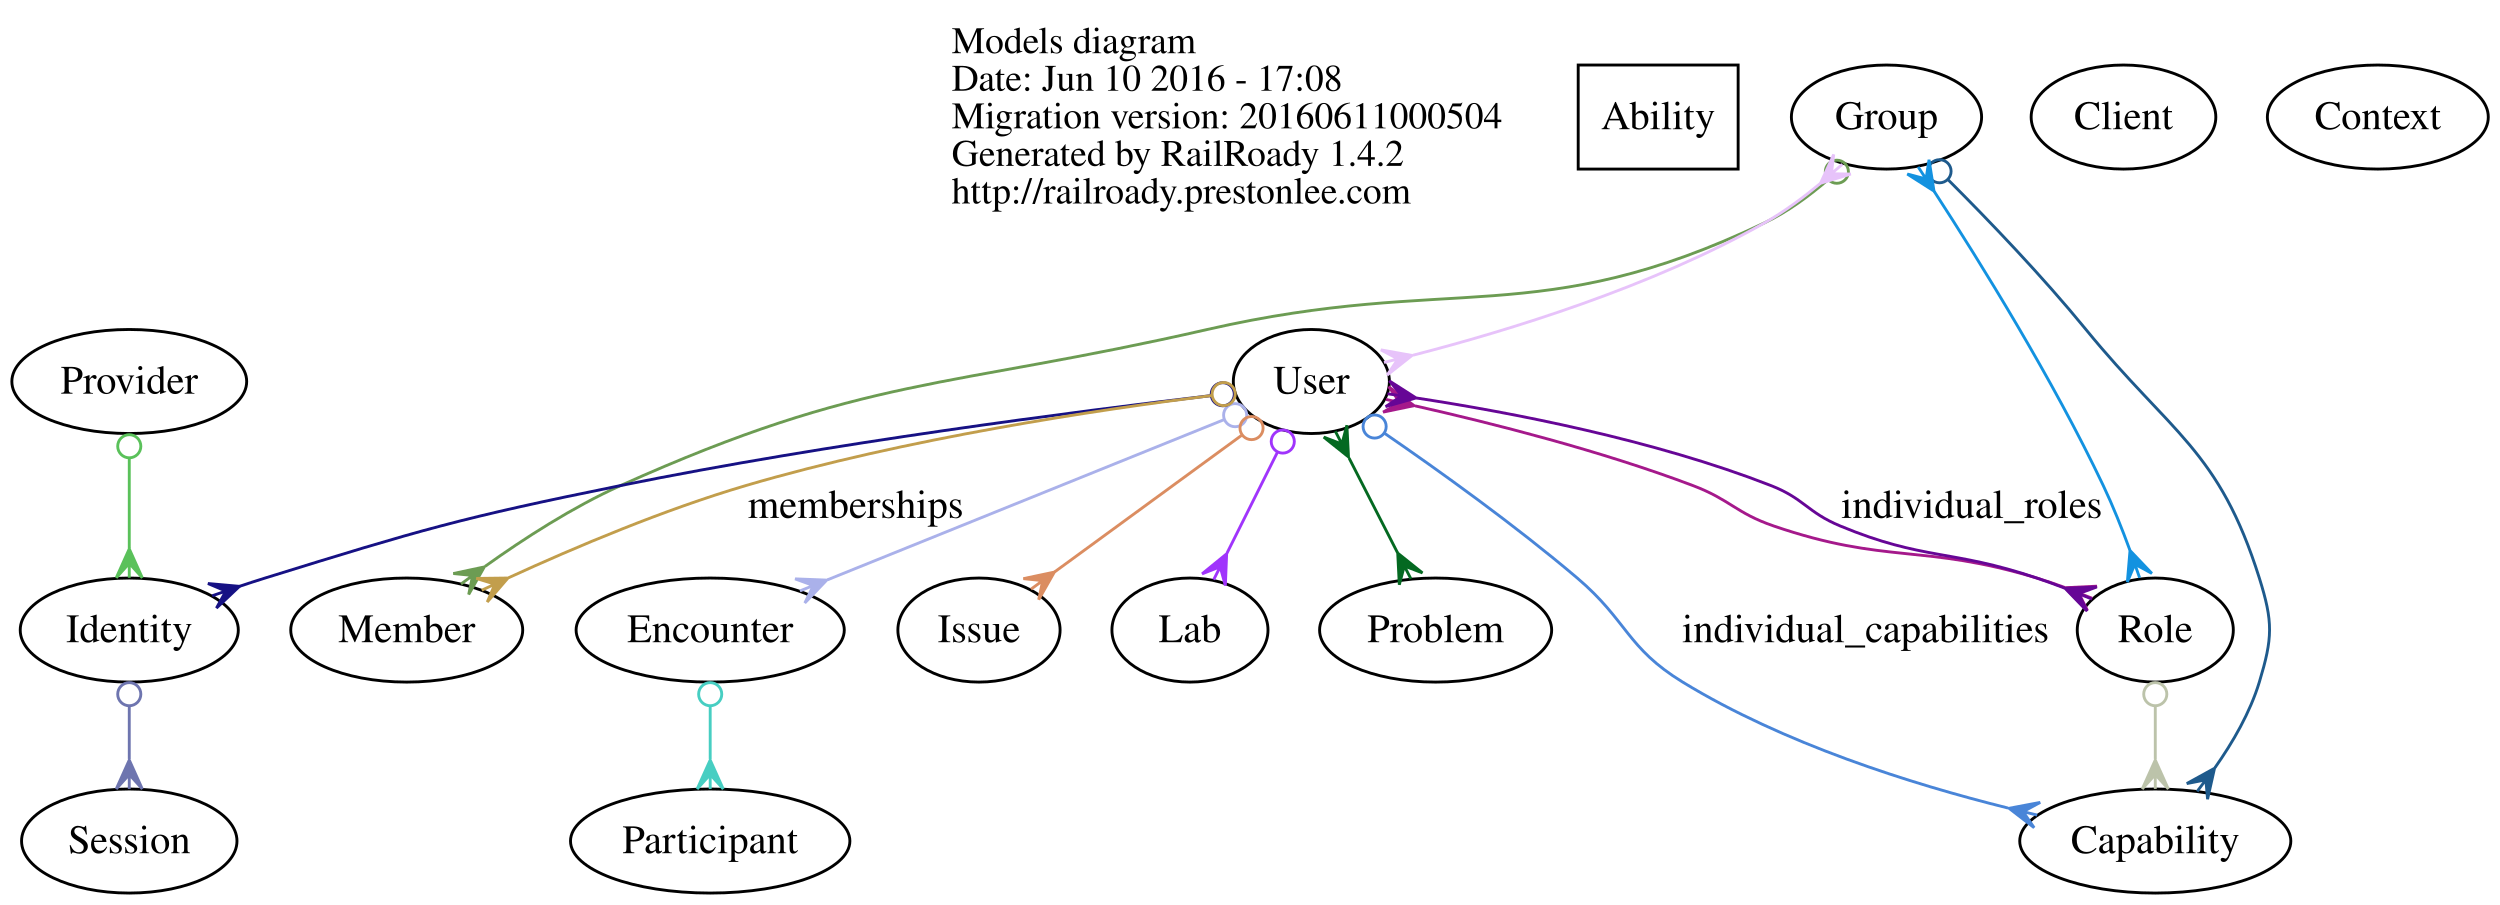
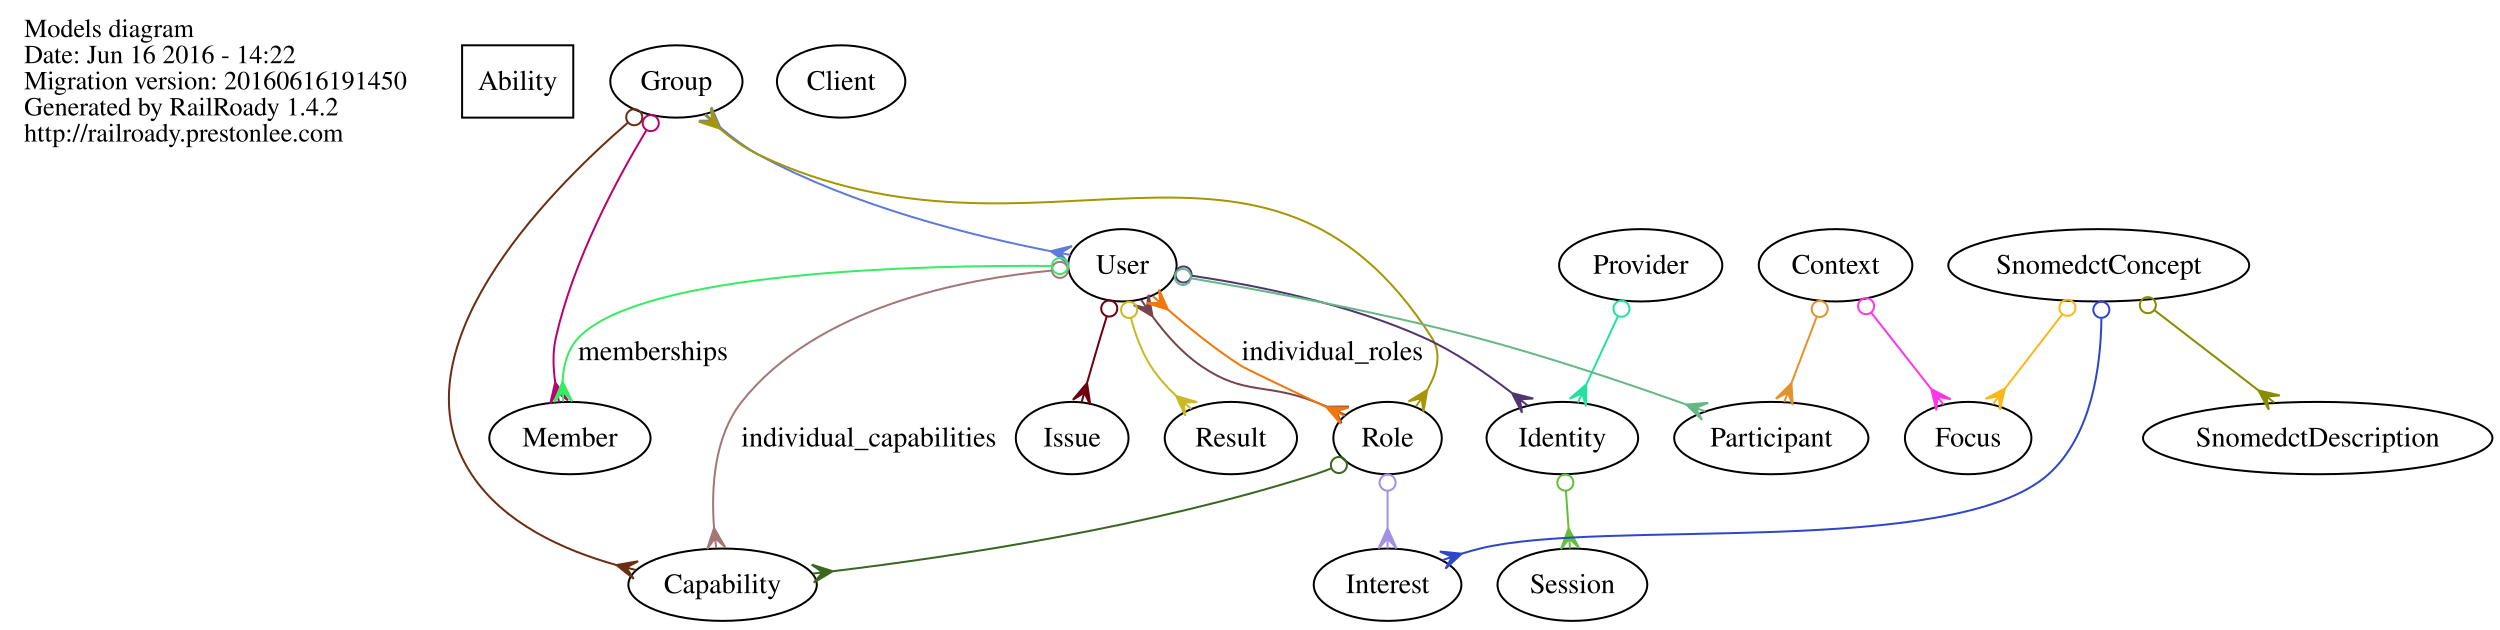
- <svg xmlns="http://www.w3.org/2000/svg" width="865pt" height="313pt" viewBox="0.00 0.00 864.67 313.00">
+ <svg xmlns="http://www.w3.org/2000/svg" width="1244pt" height="313pt" viewBox="0.00 0.00 1244.42 313.00">
  <g id="graph0" class="graph" transform="scale(1 1) rotate(0) translate(4 309)">
-     <polygon fill="none" stroke="none" points="-4,4 -4,-309 860.672,-309 860.672,4 -4,4" />
+     <polygon fill="none" stroke="none" points="-4,4 -4,-309 1240.42,-309 1240.42,4 -4,4" />
    <g id="node1" class="node">
-       <text text-anchor="start" x="325.113" y="-290.6" font-family="Times,serif" font-size="13.00">Models diagram</text>
-       <text text-anchor="start" x="325.113" y="-277.6" font-family="Times,serif" font-size="13.00">Date: Jun 10 2016 - 17:08</text>
-       <text text-anchor="start" x="325.113" y="-264.6" font-family="Times,serif" font-size="13.00">Migration version: 20160611000504</text>
-       <text text-anchor="start" x="325.113" y="-251.6" font-family="Times,serif" font-size="13.00">Generated by RailRoady 1.4.2</text>
-       <text text-anchor="start" x="325.113" y="-238.6" font-family="Times,serif" font-size="13.00">http://railroady.prestonlee.com</text>
+       <text text-anchor="start" x="8" y="-290.6" font-family="Times,serif" font-size="13.00">Models diagram</text>
+       <text text-anchor="start" x="8" y="-277.6" font-family="Times,serif" font-size="13.00">Date: Jun 16 2016 - 14:22</text>
+       <text text-anchor="start" x="8" y="-264.6" font-family="Times,serif" font-size="13.00">Migration version: 20160616191450</text>
+       <text text-anchor="start" x="8" y="-251.6" font-family="Times,serif" font-size="13.00">Generated by RailRoady 1.4.2</text>
+       <text text-anchor="start" x="8" y="-238.6" font-family="Times,serif" font-size="13.00">http://railroady.prestonlee.com</text>
    </g>
    <g id="node2" class="node">
-       <polygon fill="none" stroke="black" points="597.232,-286.5 541.892,-286.5 541.892,-250.5 597.232,-250.5 597.232,-286.5" />
-       <text text-anchor="middle" x="569.562" y="-264.3" font-family="Times,serif" font-size="14.00">Ability</text>
+       <polygon fill="none" stroke="black" points="281.358,-286.5 226.018,-286.5 226.018,-250.5 281.358,-250.5 281.358,-286.5" />
+       <text text-anchor="middle" x="253.688" y="-264.3" font-family="Times,serif" font-size="14.00">Ability</text>
    </g>
    <g id="node3" class="node">
-       <ellipse fill="none" stroke="black" cx="741.562" cy="-18" rx="46.898" ry="18" />
-       <text text-anchor="middle" x="741.562" y="-13.8" font-family="Times,serif" font-size="14.00">Capability</text>
+       <ellipse fill="none" stroke="black" cx="355.688" cy="-18" rx="46.898" ry="18" />
+       <text text-anchor="middle" x="355.688" y="-13.8" font-family="Times,serif" font-size="14.00">Capability</text>
    </g>
    <g id="node4" class="node">
-       <ellipse fill="none" stroke="black" cx="730.562" cy="-268.5" rx="31.948" ry="18" />
-       <text text-anchor="middle" x="730.562" y="-264.3" font-family="Times,serif" font-size="14.00">Client</text>
+       <ellipse fill="none" stroke="black" cx="414.688" cy="-268.5" rx="31.948" ry="18" />
+       <text text-anchor="middle" x="414.688" y="-264.3" font-family="Times,serif" font-size="14.00">Client</text>
    </g>
    <g id="node5" class="node">
-       <ellipse fill="none" stroke="black" cx="818.562" cy="-268.5" rx="38.22" ry="18" />
-       <text text-anchor="middle" x="818.562" y="-264.3" font-family="Times,serif" font-size="14.00">Context</text>
+       <ellipse fill="none" stroke="black" cx="909.688" cy="-177" rx="38.22" ry="18" />
+       <text text-anchor="middle" x="909.688" y="-172.8" font-family="Times,serif" font-size="14.00">Context</text>
    </g>
    <g id="node6" class="node">
-       <ellipse fill="none" stroke="black" cx="241.562" cy="-91" rx="46.396" ry="18" />
-       <text text-anchor="middle" x="241.562" y="-86.8" font-family="Times,serif" font-size="14.00">Encounter</text>
+       <ellipse fill="none" stroke="black" cx="975.688" cy="-91" rx="31.472" ry="18" />
+       <text text-anchor="middle" x="975.688" y="-86.8" font-family="Times,serif" font-size="14.00">Focus</text>
+     </g>
+     <g id="edge2" class="edge">
+       <path fill="none" stroke="#fd36e6" d="M927.403,-153.453C936.575,-141.78 947.768,-127.535 957.067,-115.699" />
+       <ellipse fill="none" stroke="#fd36e6" cx="924.885" cy="-156.659" rx="4" ry="4" />
+       <polygon fill="#fd36e6" stroke="#fd36e6" points="957.269,-115.442 966.986,-110.359 960.358,-111.51 963.448,-107.578 963.448,-107.578 963.448,-107.578 960.358,-111.51 959.909,-104.798 957.269,-115.442 957.269,-115.442" />
    </g>
    <g id="node12" class="node">
-       <ellipse fill="none" stroke="black" cx="241.562" cy="-18" rx="48.334" ry="18" />
-       <text text-anchor="middle" x="241.562" y="-13.8" font-family="Times,serif" font-size="14.00">Participant</text>
+       <ellipse fill="none" stroke="black" cx="877.688" cy="-91" rx="48.334" ry="18" />
+       <text text-anchor="middle" x="877.688" y="-86.8" font-family="Times,serif" font-size="14.00">Participant</text>
    </g>
    <g id="edge1" class="edge">
-       <path fill="none" stroke="#47cec2" d="M241.562,-64.791C241.562,-58.832 241.562,-52.45 241.562,-46.399" />
-       <ellipse fill="none" stroke="#47cec2" cx="241.562" cy="-68.813" rx="4" ry="4" />
-       <polygon fill="#47cec2" stroke="#47cec2" points="241.562,-46.029 246.062,-36.029 241.562,-41.029 241.562,-36.029 241.562,-36.029 241.562,-36.029 241.562,-41.029 237.062,-36.029 241.562,-46.029 241.562,-46.029" />
+       <path fill="none" stroke="#e1932e" d="M900.307,-151.374C896.372,-141.045 891.788,-129.014 887.78,-118.493" />
+       <ellipse fill="none" stroke="#e1932e" cx="901.788" cy="-155.263" rx="4" ry="4" />
+       <polygon fill="#e1932e" stroke="#e1932e" points="887.714,-118.318 888.359,-107.371 885.934,-113.646 884.154,-108.973 884.154,-108.973 884.154,-108.973 885.934,-113.646 879.949,-110.575 887.714,-118.318 887.714,-118.318" />
    </g>
    <g id="node7" class="node">
-       <ellipse fill="none" stroke="black" cx="648.562" cy="-268.5" rx="32.908" ry="18" />
-       <text text-anchor="middle" x="648.562" y="-264.3" font-family="Times,serif" font-size="14.00">Group</text>
+       <ellipse fill="none" stroke="black" cx="332.688" cy="-268.5" rx="32.908" ry="18" />
+       <text text-anchor="middle" x="332.688" y="-264.3" font-family="Times,serif" font-size="14.00">Group</text>
+     </g>
+     <g id="edge5" class="edge">
+       <path fill="none" stroke="#6b2e10" d="M308.428,-247.903C266.987,-212.003 190.729,-133.79 230.688,-73 246.692,-48.652 276.261,-35.232 302.623,-27.861" />
+       <ellipse fill="none" stroke="#6b2e10" cx="311.712" cy="-250.699" rx="4" ry="4" />
+       <polygon fill="#6b2e10" stroke="#6b2e10" points="302.847,-27.803 313.651,-29.681 307.691,-26.562 312.535,-25.322 312.535,-25.322 312.535,-25.322 307.691,-26.562 311.418,-20.962 302.847,-27.803 302.847,-27.803" />
+     </g>
+     <g id="node11" class="node">
+       <ellipse fill="none" stroke="black" cx="279.688" cy="-91" rx="40.132" ry="18" />
+       <text text-anchor="middle" x="279.688" y="-86.8" font-family="Times,serif" font-size="14.00">Member</text>
+     </g>
+     <g id="edge3" class="edge">
+       <path fill="none" stroke="#b8026f" d="M317.669,-244.084C302.882,-219.525 281.3,-179.253 272.688,-141 271.09,-133.903 271.314,-126.141 272.331,-118.931" />
+       <ellipse fill="none" stroke="#b8026f" cx="319.928" cy="-247.771" rx="4" ry="4" />
+       <polygon fill="#b8026f" stroke="#b8026f" points="272.371,-118.721 278.684,-109.755 273.318,-113.812 274.266,-108.902 274.266,-108.902 274.266,-108.902 273.318,-113.812 269.847,-108.05 272.371,-118.721 272.371,-118.721" />
+     </g>
+     <g id="node19" class="node">
+       <ellipse fill="none" stroke="black" cx="554.688" cy="-177" rx="27" ry="18" />
+       <text text-anchor="middle" x="554.688" y="-172.8" font-family="Times,serif" font-size="14.00">User</text>
    </g>
    <g id="edge4" class="edge">
-       <path fill="none" stroke="#1e5a8c" d="M669.823,-246.863C683.937,-232.762 702.558,-213.369 717.562,-195 747.045,-158.906 763.586,-153.46 777.562,-109 782.361,-93.736 782.199,-88.314 777.562,-73 774.379,-62.486 768.398,-52.147 762.213,-43.376" />
-       <ellipse fill="none" stroke="#1e5a8c" cx="666.913" cy="-249.748" rx="4" ry="4" />
-       <polygon fill="#1e5a8c" stroke="#1e5a8c" points="762.062,-43.175 759.654,-32.476 759.059,-39.177 756.056,-35.179 756.056,-35.179 756.056,-35.179 759.059,-39.177 752.458,-37.882 762.062,-43.175 762.062,-43.175" />
+       <path fill="none" stroke="#5e7add" d="M354.571,-245.579C360.421,-240.584 366.991,-235.674 373.688,-232 420.465,-206.337 480.895,-191.482 518.729,-184.063" />
+       <polygon fill="#5e7add" stroke="#5e7add" points="354.514,-245.629 344.077,-248.993 350.804,-248.981 347.094,-252.333 347.094,-252.333 347.094,-252.333 350.804,-248.981 350.11,-255.672 354.514,-245.629 354.514,-245.629" />
+       <polygon fill="#5e7add" stroke="#5e7add" points="518.944,-184.023 529.606,-186.587 523.857,-183.094 528.77,-182.165 528.77,-182.165 528.77,-182.165 523.857,-183.094 527.934,-177.744 518.944,-184.023 518.944,-184.023" />
    </g>
-     <g id="node11" class="node">
-       <ellipse fill="none" stroke="black" cx="136.562" cy="-91" rx="40.132" ry="18" />
-       <text text-anchor="middle" x="136.562" y="-86.8" font-family="Times,serif" font-size="14.00">Member</text>
+     <g id="node8" class="node">
+       <ellipse fill="none" stroke="black" cx="773.688" cy="-91" rx="37.727" ry="18" />
+       <text text-anchor="middle" x="773.688" y="-86.8" font-family="Times,serif" font-size="14.00">Identity</text>
    </g>
-     <g id="edge2" class="edge">
-       <path fill="none" stroke="#6c9c53" d="M628.266,-246.749C621.809,-241.19 614.316,-235.703 606.562,-232 527.75,-194.359 498.707,-214.461 413.562,-195 322.55,-174.198 295.715,-179.276 210.562,-141 194.076,-133.59 177.161,-122.682 163.672,-113.038" />
-       <ellipse fill="none" stroke="#6c9c53" cx="631.387" cy="-249.581" rx="4" ry="4" />
-       <polygon fill="#6c9c53" stroke="#6c9c53" points="163.407,-112.844 158.001,-103.303 159.374,-109.888 155.341,-106.933 155.341,-106.933 155.341,-106.933 159.374,-109.888 152.681,-110.562 163.407,-112.844 163.407,-112.844" />
+     <g id="node16" class="node">
+       <ellipse fill="none" stroke="black" cx="778.688" cy="-18" rx="37.268" ry="18" />
+       <text text-anchor="middle" x="778.688" y="-13.8" font-family="Times,serif" font-size="14.00">Session</text>
+     </g>
+     <g id="edge6" class="edge">
+       <path fill="none" stroke="#63bf39" d="M775.463,-64.791C775.883,-58.832 776.332,-52.45 776.758,-46.399" />
+       <ellipse fill="none" stroke="#63bf39" cx="775.179" cy="-68.823" rx="4" ry="4" />
+       <polygon fill="#63bf39" stroke="#63bf39" points="776.786,-46.004 781.977,-36.345 777.137,-41.017 777.489,-36.029 777.489,-36.029 777.489,-36.029 777.137,-41.017 773,-35.713 776.786,-46.004 776.786,-46.004" />
+     </g>
+     <g id="node9" class="node">
+       <ellipse fill="none" stroke="black" cx="686.688" cy="-18" rx="36.749" ry="18" />
+       <text text-anchor="middle" x="686.688" y="-13.8" font-family="Times,serif" font-size="14.00">Interest</text>
+     </g>
+     <g id="node10" class="node">
+       <ellipse fill="none" stroke="black" cx="529.688" cy="-91" rx="28.065" ry="18" />
+       <text text-anchor="middle" x="529.688" y="-86.8" font-family="Times,serif" font-size="14.00">Issue</text>
+     </g>
+     <g id="node13" class="node">
+       <ellipse fill="none" stroke="black" cx="812.688" cy="-177" rx="40.625" ry="18" />
+       <text text-anchor="middle" x="812.688" y="-172.8" font-family="Times,serif" font-size="14.00">Provider</text>
+     </g>
+     <g id="edge7" class="edge">
+       <path fill="none" stroke="#23e1a1" d="M801.408,-151.706C796.503,-141.141 790.749,-128.747 785.758,-117.997" />
+       <ellipse fill="none" stroke="#23e1a1" cx="803.111" cy="-155.373" rx="4" ry="4" />
+       <polygon fill="#23e1a1" stroke="#23e1a1" points="785.646,-117.757 785.517,-106.792 783.541,-113.222 781.435,-108.687 781.435,-108.687 781.435,-108.687 783.541,-113.222 777.354,-110.582 785.646,-117.757 785.646,-117.757" />
+     </g>
+     <g id="node14" class="node">
+       <ellipse fill="none" stroke="black" cx="608.688" cy="-91" rx="32.917" ry="18" />
+       <text text-anchor="middle" x="608.688" y="-86.8" font-family="Times,serif" font-size="14.00">Result</text>
+     </g>
+     <g id="node15" class="node">
+       <ellipse fill="none" stroke="black" cx="686.688" cy="-91" rx="27" ry="18" />
+       <text text-anchor="middle" x="686.688" y="-86.8" font-family="Times,serif" font-size="14.00">Role</text>
+     </g>
+     <g id="edge9" class="edge">
+       <path fill="none" stroke="#3a6620" d="M658.471,-75.842C655.874,-74.793 653.254,-73.825 650.688,-73 569.158,-46.784 470.613,-31.964 410.575,-24.718" />
+       <ellipse fill="none" stroke="#3a6620" cx="662.453" cy="-77.572" rx="4" ry="4" />
+       <polygon fill="#3a6620" stroke="#3a6620" points="410.484,-24.707 401.08,-19.067 405.518,-24.122 400.552,-23.536 400.552,-23.536 400.552,-23.536 405.518,-24.122 400.025,-28.005 410.484,-24.707 410.484,-24.707" />
+     </g>
+     <g id="edge11" class="edge">
+       <path fill="none" stroke="#a59603" d="M706.513,-115.069C711.358,-123.514 713.848,-132.963 708.688,-141 625.326,-270.825 513.194,-166.109 373.688,-232 366.781,-235.262 360.134,-240.022 354.277,-245.002" />
+       <polygon fill="#a59603" stroke="#a59603" points="706.464,-114.997 704.552,-104.199 703.648,-110.865 700.833,-106.733 700.833,-106.733 700.833,-106.733 703.648,-110.865 697.114,-109.267 706.464,-114.997 706.464,-114.997" />
+       <polygon fill="#a59603" stroke="#a59603" points="354.209,-245.064 343.791,-248.489 350.518,-248.437 346.827,-251.811 346.827,-251.811 346.827,-251.811 350.518,-248.437 349.863,-255.132 354.209,-245.064 354.209,-245.064" />
+     </g>
+     <g id="edge8" class="edge">
+       <path fill="none" stroke="#a390e3" d="M686.688,-64.791C686.688,-58.832 686.688,-52.45 686.688,-46.399" />
+       <ellipse fill="none" stroke="#a390e3" cx="686.688" cy="-68.813" rx="4" ry="4" />
+       <polygon fill="#a390e3" stroke="#a390e3" points="686.688,-46.029 691.188,-36.029 686.688,-41.029 686.688,-36.029 686.688,-36.029 686.688,-36.029 686.688,-41.029 682.188,-36.029 686.688,-46.029 686.688,-46.029" />
+     </g>
+     <g id="edge10" class="edge">
+       <path fill="none" stroke="#78444b" d="M656.272,-106.712C654.394,-107.512 652.522,-108.281 650.688,-109 625.953,-118.694 615.581,-111.951 593.688,-127 584.414,-133.375 576.264,-142.604 569.846,-151.338" />
+       <polygon fill="#78444b" stroke="#78444b" points="656.447,-106.634 667.413,-106.66 661.012,-104.593 665.576,-102.552 665.576,-102.552 665.576,-102.552 661.012,-104.593 663.739,-98.444 656.447,-106.634 656.447,-106.634" />
+       <polygon fill="#78444b" stroke="#78444b" points="569.701,-151.548 560.321,-157.229 566.863,-155.666 564.026,-159.783 564.026,-159.783 564.026,-159.783 566.863,-155.666 567.732,-162.336 569.701,-151.548 569.701,-151.548" />
    </g>
    <g id="node17" class="node">
-       <ellipse fill="none" stroke="black" cx="449.562" cy="-177" rx="27" ry="18" />
-       <text text-anchor="middle" x="449.562" y="-172.8" font-family="Times,serif" font-size="14.00">User</text>
+       <ellipse fill="none" stroke="black" cx="1040.69" cy="-177" rx="74.895" ry="18" />
+       <text text-anchor="middle" x="1040.69" y="-172.8" font-family="Times,serif" font-size="14.00">SnomedctConcept</text>
    </g>
-     <g id="edge3" class="edge">
-       <path fill="none" stroke="#e7c3fa" d="M625.666,-245.536C619.755,-240.623 613.183,-235.76 606.562,-232 567.436,-209.779 517.648,-194.579 484.75,-186.1" />
-       <polygon fill="#e7c3fa" stroke="#e7c3fa" points="625.727,-245.59 630.298,-255.557 629.493,-248.879 633.258,-252.168 633.258,-252.168 633.258,-252.168 629.493,-248.879 636.219,-248.779 625.727,-245.59 625.727,-245.59" />
-       <polygon fill="#e7c3fa" stroke="#e7c3fa" points="484.398,-186.012 475.79,-179.217 479.548,-184.797 474.697,-183.583 474.697,-183.583 474.697,-183.583 479.548,-184.797 473.604,-187.948 484.398,-186.012 484.398,-186.012" />
+     <g id="edge13" class="edge">
+       <path fill="none" stroke="#fcb71b" d="M1022.38,-152.335C1013.6,-140.996 1003.11,-127.439 994.298,-116.05" />
+       <ellipse fill="none" stroke="#fcb71b" cx="1025.09" cy="-155.838" rx="4" ry="4" />
+       <polygon fill="#fcb71b" stroke="#fcb71b" points="994.062,-115.745 991.501,-105.083 991.002,-111.791 987.942,-107.837 987.942,-107.837 987.942,-107.837 991.002,-111.791 984.383,-110.591 994.062,-115.745 994.062,-115.745" />
    </g>
-     <g id="node8" class="node">
-       <ellipse fill="none" stroke="black" cx="40.562" cy="-91" rx="37.727" ry="18" />
-       <text text-anchor="middle" x="40.562" y="-86.8" font-family="Times,serif" font-size="14.00">Identity</text>
+     <g id="edge12" class="edge">
+       <path fill="none" stroke="#2f46c9" d="M1042.01,-150.649C1041.76,-126.944 1037.28,-92.373 1015.69,-73 968.483,-30.641 794.264,-51.199 732.688,-36 729.725,-35.269 726.69,-34.409 723.661,-33.471" />
+       <ellipse fill="none" stroke="#2f46c9" cx="1041.98" cy="-154.842" rx="4" ry="4" />
+       <polygon fill="#2f46c9" stroke="#2f46c9" points="723.587,-33.446 715.533,-26.003 718.845,-31.858 714.104,-30.27 714.104,-30.27 714.104,-30.27 718.845,-31.858 712.675,-34.538 723.587,-33.446 723.587,-33.446" />
    </g>
-     <g id="node16" class="node">
-       <ellipse fill="none" stroke="black" cx="40.562" cy="-18" rx="37.268" ry="18" />
-       <text text-anchor="middle" x="40.562" y="-13.8" font-family="Times,serif" font-size="14.00">Session</text>
+     <g id="node18" class="node">
+       <ellipse fill="none" stroke="black" cx="1149.69" cy="-91" rx="86.972" ry="18" />
+       <text text-anchor="middle" x="1149.69" y="-86.8" font-family="Times,serif" font-size="14.00">SnomedctDescription</text>
    </g>
-     <g id="edge5" class="edge">
-       <path fill="none" stroke="#6e75af" d="M40.562,-64.791C40.562,-58.832 40.562,-52.45 40.562,-46.399" />
-       <ellipse fill="none" stroke="#6e75af" cx="40.562" cy="-68.813" rx="4" ry="4" />
-       <polygon fill="#6e75af" stroke="#6e75af" points="40.562,-46.029 45.062,-36.029 40.562,-41.029 40.562,-36.029 40.562,-36.029 40.562,-36.029 40.562,-41.029 36.062,-36.029 40.562,-46.029 40.562,-46.029" />
-     </g>
-     <g id="node9" class="node">
-       <ellipse fill="none" stroke="black" cx="334.562" cy="-91" rx="28.065" ry="18" />
-       <text text-anchor="middle" x="334.562" y="-86.8" font-family="Times,serif" font-size="14.00">Issue</text>
-     </g>
-     <g id="node10" class="node">
-       <ellipse fill="none" stroke="black" cx="407.562" cy="-91" rx="27" ry="18" />
-       <text text-anchor="middle" x="407.562" y="-86.8" font-family="Times,serif" font-size="14.00">Lab</text>
-     </g>
-     <g id="node13" class="node">
-       <ellipse fill="none" stroke="black" cx="492.562" cy="-91" rx="40.149" ry="18" />
-       <text text-anchor="middle" x="492.562" y="-86.8" font-family="Times,serif" font-size="14.00">Problem</text>
-     </g>
-     <g id="node14" class="node">
-       <ellipse fill="none" stroke="black" cx="40.562" cy="-177" rx="40.625" ry="18" />
-       <text text-anchor="middle" x="40.562" y="-172.8" font-family="Times,serif" font-size="14.00">Provider</text>
-     </g>
-     <g id="edge6" class="edge">
-       <path fill="none" stroke="#5ac15a" d="M40.562,-150.257C40.562,-140.441 40.562,-129.226 40.562,-119.273" />
-       <ellipse fill="none" stroke="#5ac15a" cx="40.562" cy="-154.595" rx="4" ry="4" />
-       <polygon fill="#5ac15a" stroke="#5ac15a" points="40.562,-119.095 45.062,-109.095 40.562,-114.095 40.562,-109.095 40.562,-109.095 40.562,-109.095 40.562,-114.095 36.062,-109.095 40.562,-119.095 40.562,-119.095" />
-     </g>
-     <g id="node15" class="node">
-       <ellipse fill="none" stroke="black" cx="741.562" cy="-91" rx="27" ry="18" />
-       <text text-anchor="middle" x="741.562" y="-86.8" font-family="Times,serif" font-size="14.00">Role</text>
-     </g>
-     <g id="edge7" class="edge">
-       <path fill="none" stroke="#bcc3aa" d="M741.562,-64.791C741.562,-58.832 741.562,-52.45 741.562,-46.399" />
-       <ellipse fill="none" stroke="#bcc3aa" cx="741.562" cy="-68.813" rx="4" ry="4" />
-       <polygon fill="#bcc3aa" stroke="#bcc3aa" points="741.562,-46.029 746.062,-36.029 741.562,-41.029 741.562,-36.029 741.562,-36.029 741.562,-36.029 741.562,-41.029 737.062,-36.029 741.562,-46.029 741.562,-46.029" />
-     </g>
-     <g id="edge9" class="edge">
-       <path fill="none" stroke="#1392e0" d="M732.775,-118.654C730.082,-126.007 726.932,-133.909 723.562,-141 706.093,-177.763 681.296,-217.796 665.072,-242.769" />
-       <polygon fill="#1392e0" stroke="#1392e0" points="732.82,-118.527 740.387,-110.591 734.482,-113.811 736.143,-109.095 736.143,-109.095 736.143,-109.095 734.482,-113.811 731.899,-107.6 732.82,-118.527 732.82,-118.527" />
-       <polygon fill="#1392e0" stroke="#1392e0" points="664.993,-242.89 655.749,-248.788 662.253,-247.072 659.513,-251.255 659.513,-251.255 659.513,-251.255 662.253,-247.072 663.277,-253.721 664.993,-242.89 664.993,-242.89" />
-     </g>
-     <g id="edge8" class="edge">
-       <path fill="none" stroke="#a5198b" d="M710.23,-105.727C706.996,-106.922 703.733,-108.039 700.562,-109 661.105,-120.954 648.573,-113.661 609.562,-127 596.397,-131.501 594.577,-136.08 581.562,-141 549.846,-152.99 512.37,-162.506 485.468,-168.571" />
-       <polygon fill="#a5198b" stroke="#a5198b" points="710.419,-105.653 721.372,-106.179 715.072,-103.822 719.725,-101.992 719.725,-101.992 719.725,-101.992 715.072,-103.822 718.078,-97.804 710.419,-105.653 710.419,-105.653" />
-       <polygon fill="#a5198b" stroke="#a5198b" points="485.118,-168.649 474.383,-166.407 480.235,-169.725 475.352,-170.802 475.352,-170.802 475.352,-170.802 480.235,-169.725 476.321,-175.196 485.118,-168.649 485.118,-168.649" />
-     </g>
-     <g id="edge11" class="edge">
-       <path fill="none" stroke="#4985d8" d="M474.771,-159.16C493.701,-146.157 519.968,-127.342 541.562,-109 558.923,-94.254 558.607,-84.884 578.038,-73 612.825,-51.725 656.961,-37.791 690.61,-29.416" />
-       <ellipse fill="none" stroke="#4985d8" cx="471.455" cy="-161.422" rx="4" ry="4" />
-       <polygon fill="#4985d8" stroke="#4985d8" points="690.971,-29.329 701.746,-31.368 695.833,-28.161 700.694,-26.993 700.694,-26.993 700.694,-26.993 695.833,-28.161 699.643,-22.617 690.971,-29.329 690.971,-29.329" />
-       <text text-anchor="middle" x="641.325" y="-86.8" font-family="Times,serif" font-size="14.00">individual_capabilities</text>
+     <g id="edge14" class="edge">
+       <path fill="none" stroke="#888d00" d="M1068.52,-154.554C1084.29,-142.4 1104.01,-127.197 1120.07,-114.823" />
+       <ellipse fill="none" stroke="#888d00" cx="1065.13" cy="-157.163" rx="4" ry="4" />
+       <polygon fill="#888d00" stroke="#888d00" points="1120.17,-114.745 1130.84,-112.206 1124.13,-111.693 1128.09,-108.641 1128.09,-108.641 1128.09,-108.641 1124.13,-111.693 1125.35,-105.077 1120.17,-114.745 1120.17,-114.745" />
    </g>
    <g id="edge16" class="edge">
-       <path fill="none" stroke="#aab1ea" d="M419.479,-163.851C383.306,-149.243 322.442,-124.663 282.138,-108.386" />
-       <ellipse fill="none" stroke="#aab1ea" cx="423.198" cy="-165.353" rx="4" ry="4" />
-       <polygon fill="#aab1ea" stroke="#aab1ea" points="281.886,-108.285 274.298,-100.367 277.25,-106.412 272.613,-104.54 272.613,-104.54 272.613,-104.54 277.25,-106.412 270.928,-108.712 281.886,-108.285 281.886,-108.285" />
+       <path fill="none" stroke="#a37778" d="M519.525,-174.376C475.844,-170.311 402.528,-156.362 365.163,-109 351.369,-91.515 349.946,-65.8 351.423,-46.329" />
+       <ellipse fill="none" stroke="#a37778" cx="523.597" cy="-174.714" rx="4" ry="4" />
+       <polygon fill="#a37778" stroke="#a37778" points="351.437,-46.192 356.957,-36.717 351.959,-41.219 352.482,-36.247 352.482,-36.247 352.482,-36.247 351.959,-41.219 348.006,-35.777 351.437,-46.192 351.437,-46.192" />
+       <text text-anchor="middle" x="428.45" y="-86.8" font-family="Times,serif" font-size="14.00">individual_capabilities</text>
    </g>
-     <g id="edge13" class="edge">
-       <path fill="none" stroke="#161184" d="M414.896,-172.127C368.215,-166.639 282.678,-155.616 210.562,-141 155.202,-129.78 141.513,-125.736 87.562,-109 84.672,-108.103 81.697,-107.136 78.714,-106.133" />
-       <ellipse fill="none" stroke="#161184" cx="418.9" cy="-172.593" rx="4" ry="4" />
-       <polygon fill="#161184" stroke="#161184" points="78.701,-106.128 70.726,-98.602 73.977,-104.491 69.253,-102.854 69.253,-102.854 69.253,-102.854 73.977,-104.491 67.779,-107.105 78.701,-106.128 78.701,-106.128" />
+     <g id="edge18" class="edge">
+       <path fill="none" stroke="#4f3670" d="M589.136,-171.836C620.354,-167.174 667.089,-157.943 704.688,-141 720.251,-133.987 735.901,-123.246 748.352,-113.606" />
+       <ellipse fill="none" stroke="#4f3670" cx="585.116" cy="-172.412" rx="4" ry="4" />
+       <polygon fill="#4f3670" stroke="#4f3670" points="748.605,-113.405 759.228,-110.685 752.513,-110.286 756.421,-107.168 756.421,-107.168 756.421,-107.168 752.513,-110.286 753.614,-103.65 748.605,-113.405 748.605,-113.405" />
    </g>
-     <g id="edge14" class="edge">
-       <path fill="none" stroke="#db8d61" d="M425.404,-158.354C406.46,-144.516 380.138,-125.29 360.702,-111.093" />
-       <ellipse fill="none" stroke="#db8d61" cx="428.866" cy="-160.883" rx="4" ry="4" />
-       <polygon fill="#db8d61" stroke="#db8d61" points="360.648,-111.054 355.227,-101.521 356.61,-108.105 352.573,-105.155 352.573,-105.155 352.573,-105.155 356.61,-108.105 349.918,-108.789 360.648,-111.054 360.648,-111.054" />
+     <g id="edge19" class="edge">
+       <path fill="none" stroke="#6c020e" d="M546.861,-151.382C545.781,-147.901 544.696,-144.363 543.688,-141 541.511,-133.743 539.224,-125.857 537.144,-118.576" />
+       <ellipse fill="none" stroke="#6c020e" cx="548.143" cy="-155.476" rx="4" ry="4" />
+       <polygon fill="#6c020e" stroke="#6c020e" points="537.103,-118.434 538.703,-107.585 535.739,-113.624 534.374,-108.814 534.374,-108.814 534.374,-108.814 535.739,-113.624 530.045,-110.042 537.103,-118.434 537.103,-118.434" />
    </g>
    <g id="edge15" class="edge">
-       <path fill="none" stroke="#a034fc" d="M437.772,-152.419C432.35,-141.576 425.907,-128.69 420.367,-117.609" />
-       <ellipse fill="none" stroke="#a034fc" cx="439.675" cy="-156.226" rx="4" ry="4" />
-       <polygon fill="#a034fc" stroke="#a034fc" points="420.251,-117.377 419.804,-106.42 418.015,-112.905 415.779,-108.433 415.779,-108.433 415.779,-108.433 418.015,-112.905 411.754,-110.445 420.251,-117.377 420.251,-117.377" />
+       <path fill="none" stroke="#36ec62" d="M519.577,-176.673C453.792,-177.13 315.745,-174.013 284.032,-141 278.52,-135.262 276.445,-127.21 276.035,-119.288" />
+       <ellipse fill="none" stroke="#36ec62" cx="523.607" cy="-176.635" rx="4" ry="4" />
+       <polygon fill="#36ec62" stroke="#36ec62" points="276.038,-119.152 280.804,-109.276 276.172,-114.154 276.306,-109.156 276.306,-109.156 276.306,-109.156 276.172,-114.154 271.807,-109.035 276.038,-119.152 276.038,-119.152" />
+       <text text-anchor="middle" x="321.015" y="-129.8" font-family="Times,serif" font-size="14.00">memberships</text>
    </g>
-     <g id="edge10" class="edge">
-       <path fill="none" stroke="#c29e4c" d="M415.187,-172.161C375.697,-167.223 309.226,-157.285 253.907,-141 225.554,-132.654 194.765,-119.636 171.841,-109.116" />
-       <ellipse fill="none" stroke="#c29e4c" cx="419.22" cy="-172.654" rx="4" ry="4" />
-       <polygon fill="#c29e4c" stroke="#c29e4c" points="171.594,-109.001 164.427,-100.701 167.061,-106.891 162.528,-104.781 162.528,-104.781 162.528,-104.781 167.061,-106.891 160.629,-108.861 171.594,-109.001 171.594,-109.001" />
-       <text text-anchor="middle" x="291.89" y="-129.8" font-family="Times,serif" font-size="14.00">memberships</text>
+     <g id="edge21" class="edge">
+       <path fill="none" stroke="#66b786" d="M589.016,-170.487C624.702,-164.45 682.038,-153.891 730.688,-141 766.433,-131.528 806.174,-118.101 835.314,-107.696" />
+       <ellipse fill="none" stroke="#66b786" cx="584.811" cy="-171.19" rx="4" ry="4" />
+       <polygon fill="#66b786" stroke="#66b786" points="835.36,-107.68 846.293,-108.528 840.064,-105.987 844.769,-104.294 844.769,-104.294 844.769,-104.294 840.064,-105.987 843.245,-100.06 835.36,-107.68 835.36,-107.68" />
+     </g>
+     <g id="edge20" class="edge">
+       <path fill="none" stroke="#cbb924" d="M558.994,-150.658C561.098,-142.676 564.187,-134.098 568.688,-127 572.125,-121.579 576.648,-116.52 581.413,-112.026" />
+       <ellipse fill="none" stroke="#cbb924" cx="558.041" cy="-154.776" rx="4" ry="4" />
+       <polygon fill="#cbb924" stroke="#cbb924" points="581.426,-112.015 591.927,-108.858 585.202,-108.737 588.977,-105.459 588.977,-105.459 588.977,-105.459 585.202,-108.737 586.027,-102.061 581.426,-112.015 581.426,-112.015" />
    </g>
    <g id="edge17" class="edge">
-       <path fill="none" stroke="#046921" d="M462.608,-150.515C467.922,-140.134 474.056,-128.153 479.383,-117.745" />
-       <polygon fill="#046921" stroke="#046921" points="462.41,-150.902 453.848,-157.753 460.132,-155.353 457.853,-159.804 457.853,-159.804 457.853,-159.804 460.132,-155.353 461.859,-161.854 462.41,-150.902 462.41,-150.902" />
-       <polygon fill="#046921" stroke="#046921" points="479.446,-117.623 488.008,-110.772 481.724,-113.172 484.003,-108.721 484.003,-108.721 484.003,-108.721 481.724,-113.172 479.997,-106.671 479.446,-117.623 479.446,-117.623" />
-     </g>
-     <g id="edge12" class="edge">
-       <path fill="none" stroke="#660696" d="M485.958,-171.284C518.809,-166.263 568.055,-156.816 608.562,-141 620.07,-136.507 621.165,-131.735 632.576,-127 661.446,-115.02 670.951,-119.009 700.562,-109 703.701,-107.939 706.943,-106.755 710.163,-105.519" />
-       <polygon fill="#660696" stroke="#660696" points="485.794,-171.308 475.247,-168.309 480.847,-172.034 475.9,-172.761 475.9,-172.761 475.9,-172.761 480.847,-172.034 476.554,-177.213 485.794,-171.308 485.794,-171.308" />
-       <polygon fill="#660696" stroke="#660696" points="710.356,-105.442 721.312,-105.904 714.998,-103.584 719.64,-101.726 719.64,-101.726 719.64,-101.726 714.998,-103.584 717.968,-97.548 710.356,-105.442 710.356,-105.442" />
-       <text text-anchor="middle" x="678.056" y="-129.8" font-family="Times,serif" font-size="14.00">individual_roles</text>
+       <path fill="none" stroke="#f37607" d="M577.455,-154.853C588.014,-145.649 601.015,-135.132 613.701,-127 615.76,-125.68 637.165,-115.445 656.265,-106.381" />
+       <polygon fill="#f37607" stroke="#f37607" points="577.372,-154.927 566.911,-158.213 573.637,-158.251 569.902,-161.575 569.902,-161.575 569.902,-161.575 573.637,-158.251 572.894,-164.936 577.372,-154.927 577.372,-154.927" />
+       <polygon fill="#f37607" stroke="#f37607" points="656.325,-106.353 667.289,-106.137 660.844,-104.212 665.362,-102.07 665.362,-102.07 665.362,-102.07 660.844,-104.212 663.435,-98.004 656.325,-106.353 656.325,-106.353" />
+       <text text-anchor="middle" x="659.181" y="-129.8" font-family="Times,serif" font-size="14.00">individual_roles</text>
    </g>
  </g>
</svg>
